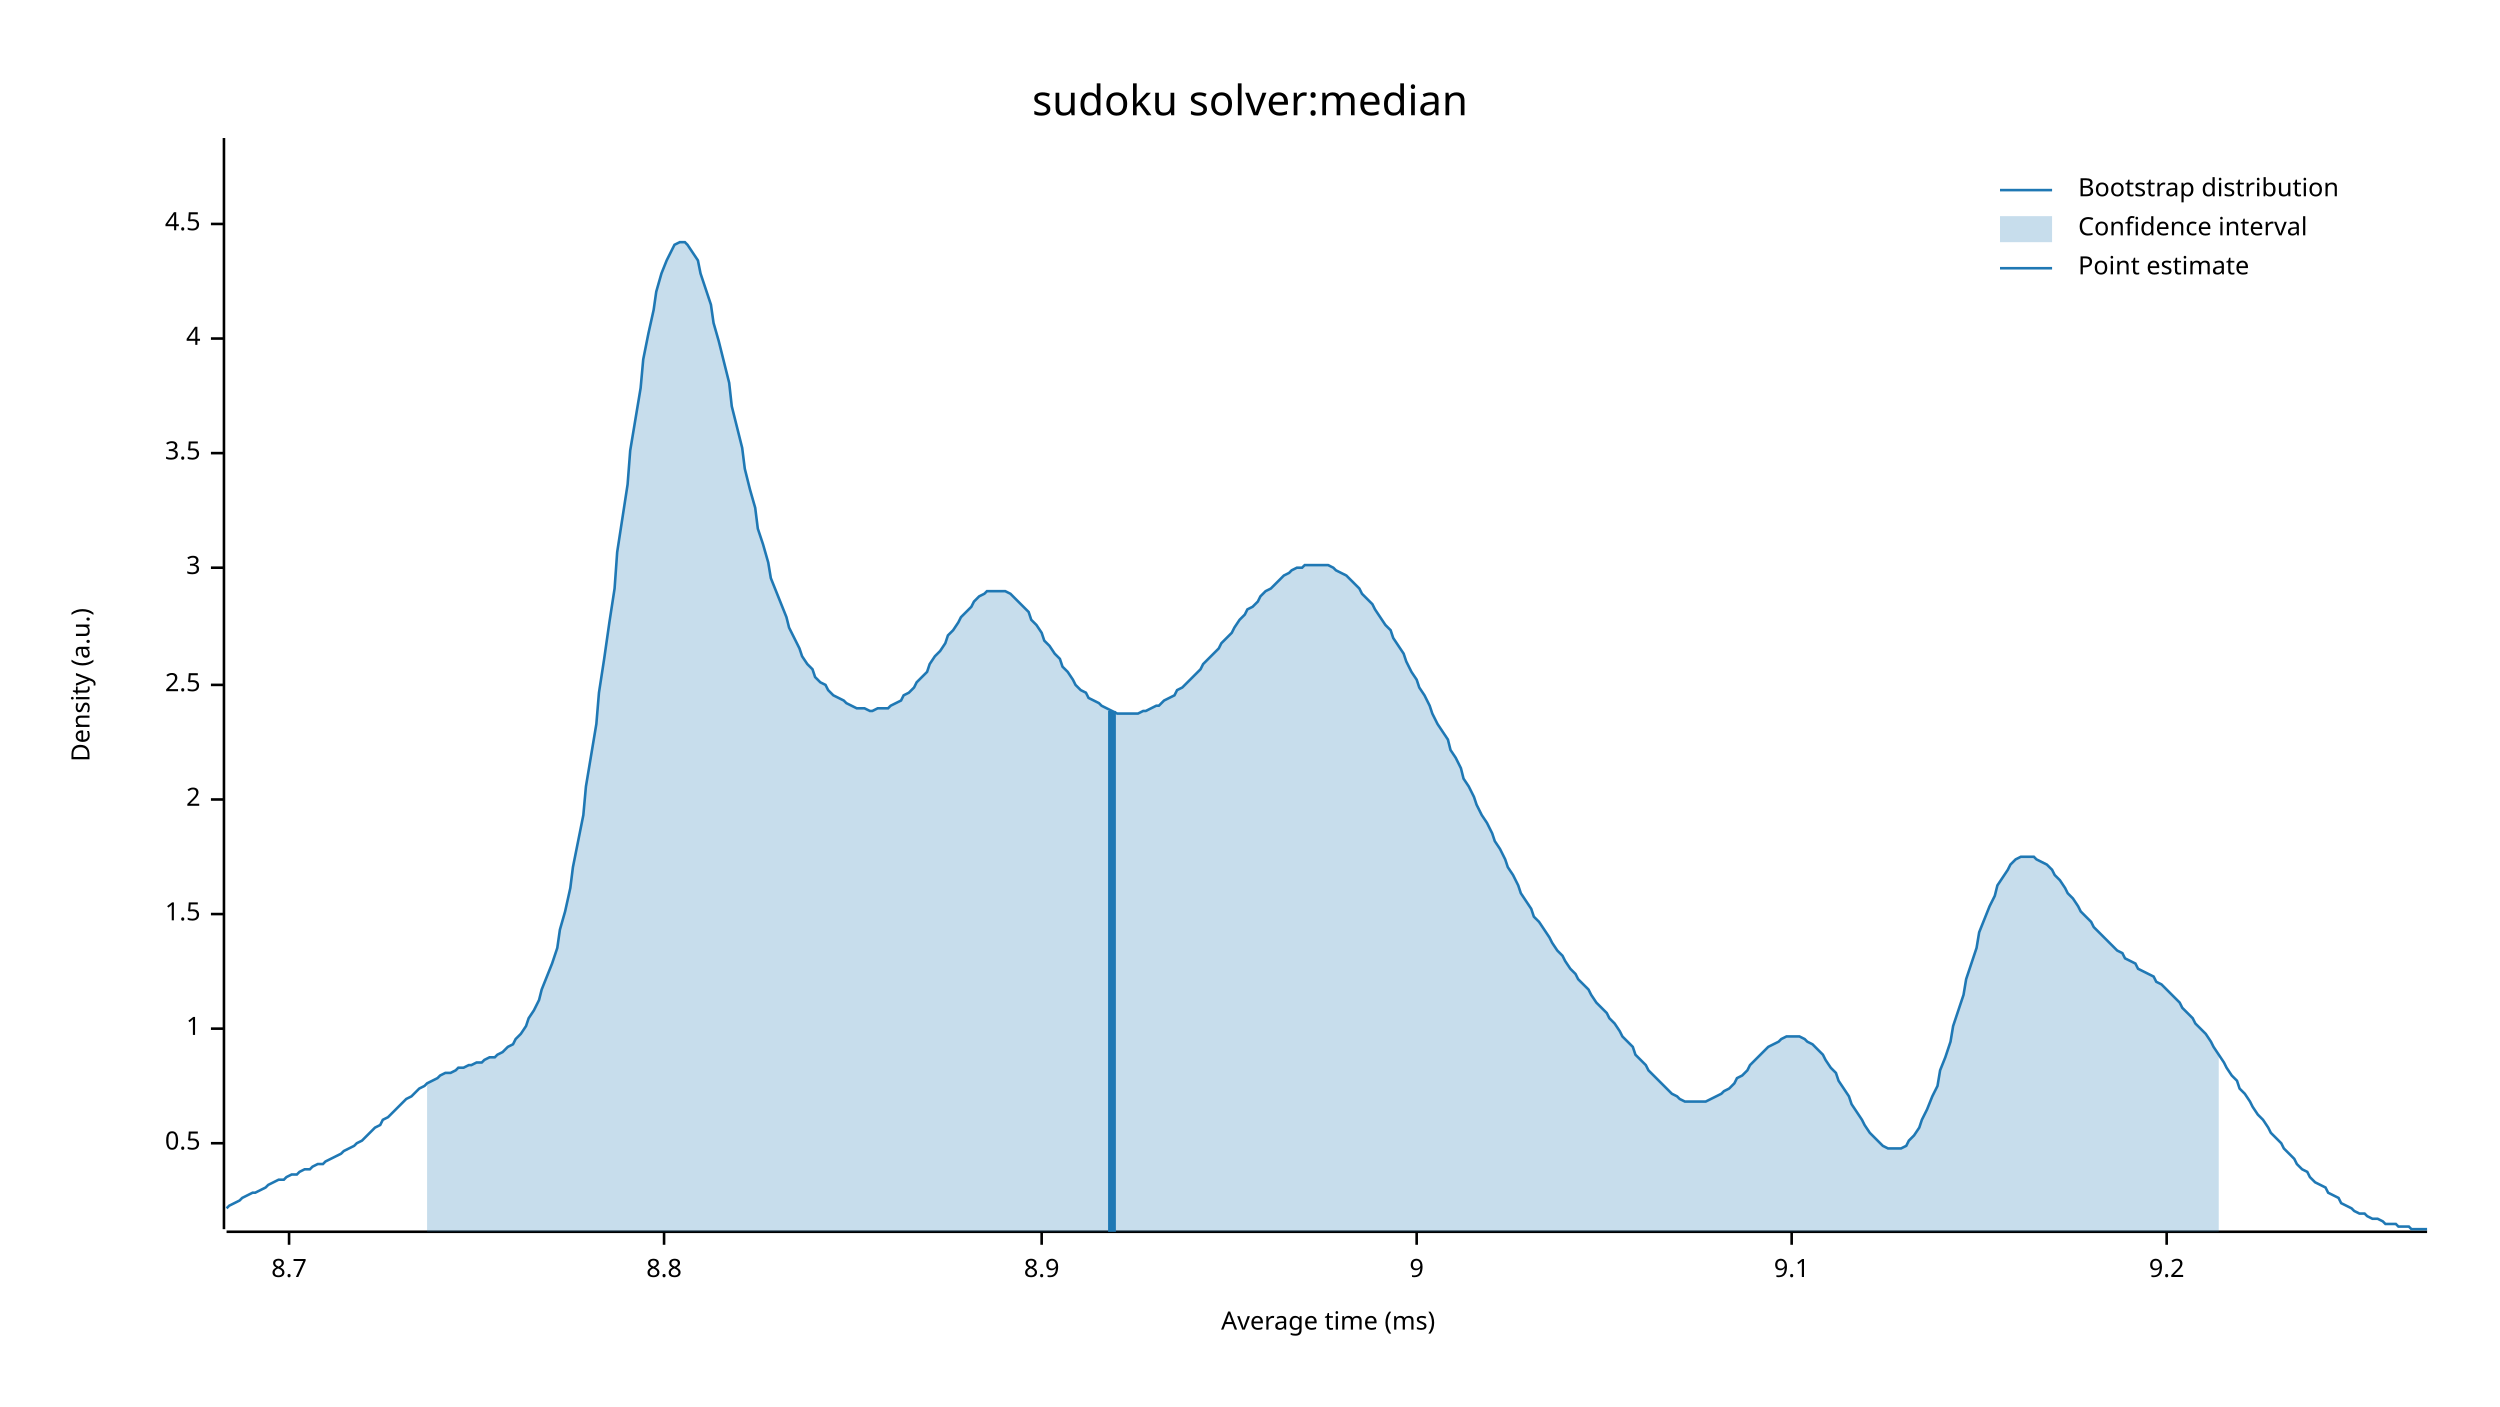
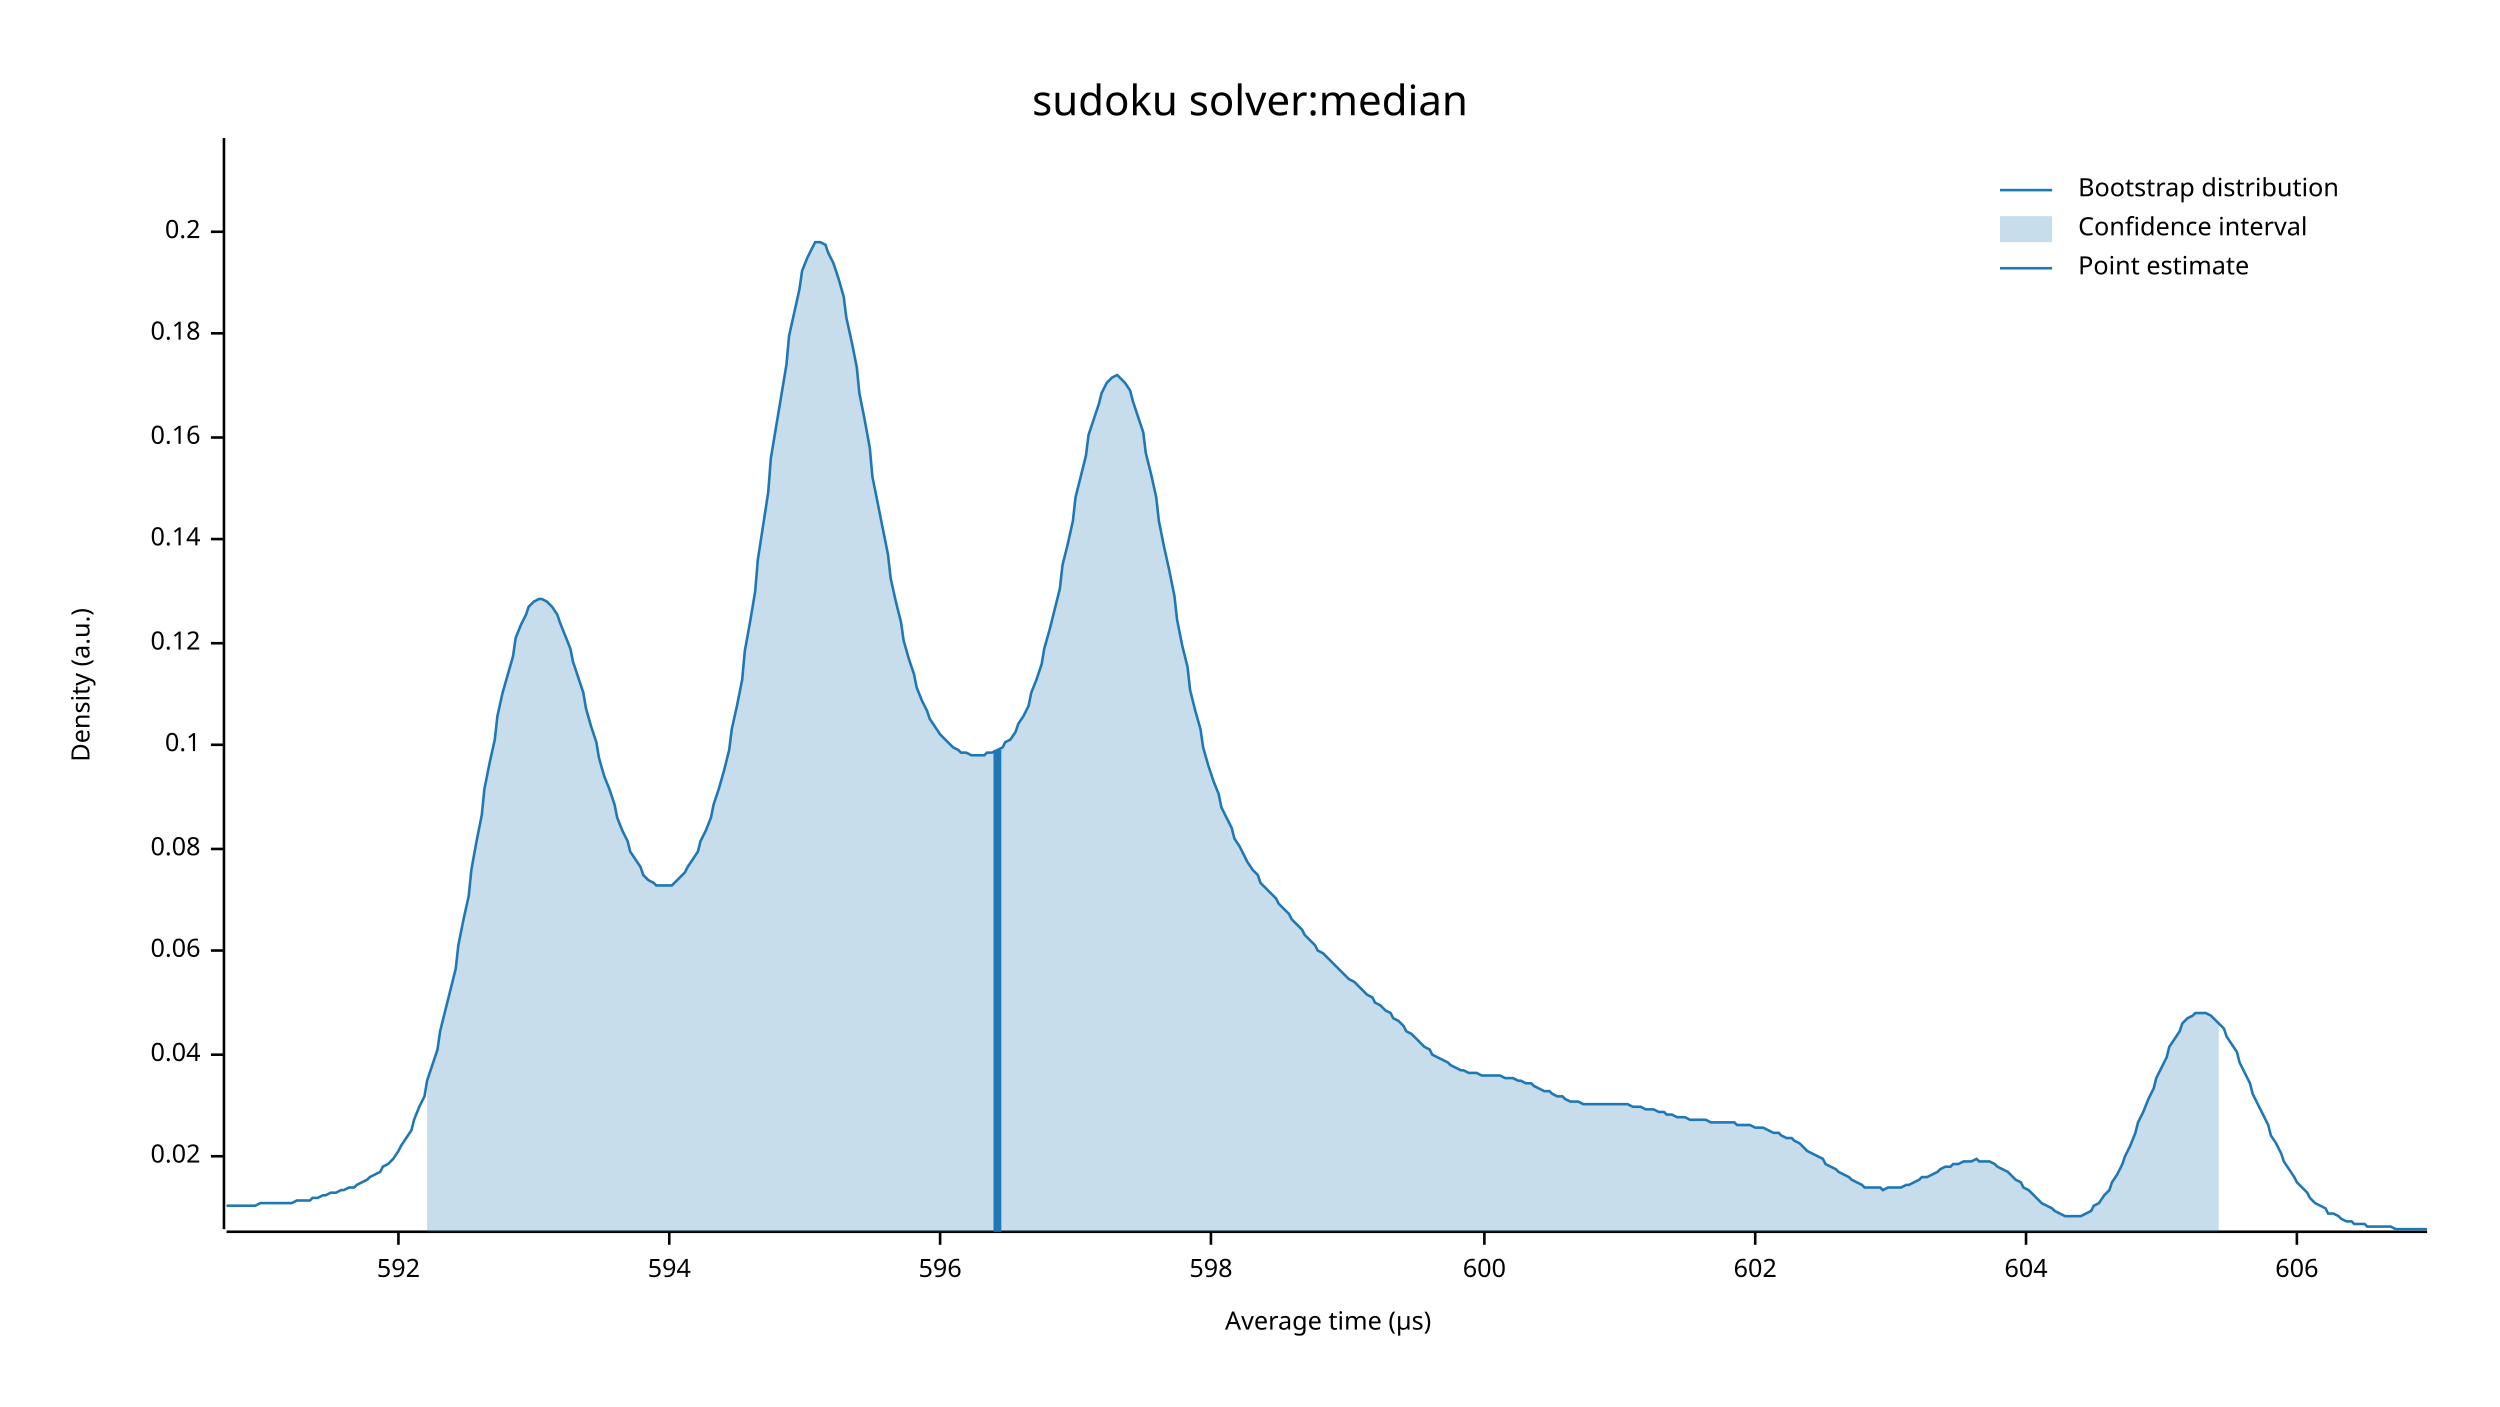
<svg xmlns="http://www.w3.org/2000/svg" width="960" height="540" viewBox="0 0 960 540">
  <text x="480" y="32" dy="0.76em" text-anchor="middle" font-family="sans-serif" font-size="16.129" opacity="1" fill="#000000">
sudoku solver:median
</text>
  <text x="27" y="263" dy="0.76em" text-anchor="middle" font-family="sans-serif" font-size="9.677" opacity="1" fill="#000000" transform="rotate(270, 27, 263)">
Density (a.u.)
</text>
  <text x="510" y="513" dy="-0.5ex" text-anchor="middle" font-family="sans-serif" font-size="9.677" opacity="1" fill="#000000">
- Average time (ms)
+ Average time (µs)
</text>
  <polyline fill="none" opacity="1" stroke="#000000" stroke-width="1" points="86,53 86,472 " />
-   <text x="77" y="439" dy="0.5ex" text-anchor="end" font-family="sans-serif" font-size="9.677" opacity="1" fill="#000000">
- 0.5
+   <text x="77" y="444" dy="0.5ex" text-anchor="end" font-family="sans-serif" font-size="9.677" opacity="1" fill="#000000">
+ 0.02
</text>
-   <polyline fill="none" opacity="1" stroke="#000000" stroke-width="1" points="81,439 86,439 " />
-   <text x="77" y="395" dy="0.5ex" text-anchor="end" font-family="sans-serif" font-size="9.677" opacity="1" fill="#000000">
- 1
+   <polyline fill="none" opacity="1" stroke="#000000" stroke-width="1" points="81,444 86,444 " />
+   <text x="77" y="405" dy="0.5ex" text-anchor="end" font-family="sans-serif" font-size="9.677" opacity="1" fill="#000000">
+ 0.04
</text>
-   <polyline fill="none" opacity="1" stroke="#000000" stroke-width="1" points="81,395 86,395 " />
-   <text x="77" y="351" dy="0.5ex" text-anchor="end" font-family="sans-serif" font-size="9.677" opacity="1" fill="#000000">
- 1.5
+   <polyline fill="none" opacity="1" stroke="#000000" stroke-width="1" points="81,405 86,405 " />
+   <text x="77" y="365" dy="0.5ex" text-anchor="end" font-family="sans-serif" font-size="9.677" opacity="1" fill="#000000">
+ 0.06
</text>
-   <polyline fill="none" opacity="1" stroke="#000000" stroke-width="1" points="81,351 86,351 " />
-   <text x="77" y="307" dy="0.5ex" text-anchor="end" font-family="sans-serif" font-size="9.677" opacity="1" fill="#000000">
- 2
+   <polyline fill="none" opacity="1" stroke="#000000" stroke-width="1" points="81,365 86,365 " />
+   <text x="77" y="326" dy="0.5ex" text-anchor="end" font-family="sans-serif" font-size="9.677" opacity="1" fill="#000000">
+ 0.08
</text>
-   <polyline fill="none" opacity="1" stroke="#000000" stroke-width="1" points="81,307 86,307 " />
-   <text x="77" y="263" dy="0.5ex" text-anchor="end" font-family="sans-serif" font-size="9.677" opacity="1" fill="#000000">
- 2.5
+   <polyline fill="none" opacity="1" stroke="#000000" stroke-width="1" points="81,326 86,326 " />
+   <text x="77" y="286" dy="0.5ex" text-anchor="end" font-family="sans-serif" font-size="9.677" opacity="1" fill="#000000">
+ 0.1
</text>
-   <polyline fill="none" opacity="1" stroke="#000000" stroke-width="1" points="81,263 86,263 " />
-   <text x="77" y="218" dy="0.5ex" text-anchor="end" font-family="sans-serif" font-size="9.677" opacity="1" fill="#000000">
- 3
+   <polyline fill="none" opacity="1" stroke="#000000" stroke-width="1" points="81,286 86,286 " />
+   <text x="77" y="247" dy="0.5ex" text-anchor="end" font-family="sans-serif" font-size="9.677" opacity="1" fill="#000000">
+ 0.12
</text>
-   <polyline fill="none" opacity="1" stroke="#000000" stroke-width="1" points="81,218 86,218 " />
-   <text x="77" y="174" dy="0.5ex" text-anchor="end" font-family="sans-serif" font-size="9.677" opacity="1" fill="#000000">
- 3.5
+   <polyline fill="none" opacity="1" stroke="#000000" stroke-width="1" points="81,247 86,247 " />
+   <text x="77" y="207" dy="0.5ex" text-anchor="end" font-family="sans-serif" font-size="9.677" opacity="1" fill="#000000">
+ 0.14
</text>
-   <polyline fill="none" opacity="1" stroke="#000000" stroke-width="1" points="81,174 86,174 " />
-   <text x="77" y="130" dy="0.5ex" text-anchor="end" font-family="sans-serif" font-size="9.677" opacity="1" fill="#000000">
- 4
+   <polyline fill="none" opacity="1" stroke="#000000" stroke-width="1" points="81,207 86,207 " />
+   <text x="77" y="168" dy="0.5ex" text-anchor="end" font-family="sans-serif" font-size="9.677" opacity="1" fill="#000000">
+ 0.16
</text>
-   <polyline fill="none" opacity="1" stroke="#000000" stroke-width="1" points="81,130 86,130 " />
-   <text x="77" y="86" dy="0.5ex" text-anchor="end" font-family="sans-serif" font-size="9.677" opacity="1" fill="#000000">
- 4.5
+   <polyline fill="none" opacity="1" stroke="#000000" stroke-width="1" points="81,168 86,168 " />
+   <text x="77" y="128" dy="0.5ex" text-anchor="end" font-family="sans-serif" font-size="9.677" opacity="1" fill="#000000">
+ 0.18
</text>
-   <polyline fill="none" opacity="1" stroke="#000000" stroke-width="1" points="81,86 86,86 " />
+   <polyline fill="none" opacity="1" stroke="#000000" stroke-width="1" points="81,128 86,128 " />
+   <text x="77" y="89" dy="0.5ex" text-anchor="end" font-family="sans-serif" font-size="9.677" opacity="1" fill="#000000">
+ 0.2
+ </text>
+   <polyline fill="none" opacity="1" stroke="#000000" stroke-width="1" points="81,89 86,89 " />
  <polyline fill="none" opacity="1" stroke="#000000" stroke-width="1" points="87,473 932,473 " />
-   <text x="111" y="483" dy="0.76em" text-anchor="middle" font-family="sans-serif" font-size="9.677" opacity="1" fill="#000000">
- 8.7
+   <text x="153" y="483" dy="0.76em" text-anchor="middle" font-family="sans-serif" font-size="9.677" opacity="1" fill="#000000">
+ 592
</text>
-   <polyline fill="none" opacity="1" stroke="#000000" stroke-width="1" points="111,473 111,478 " />
-   <text x="255" y="483" dy="0.76em" text-anchor="middle" font-family="sans-serif" font-size="9.677" opacity="1" fill="#000000">
- 8.8
+   <polyline fill="none" opacity="1" stroke="#000000" stroke-width="1" points="153,473 153,478 " />
+   <text x="257" y="483" dy="0.76em" text-anchor="middle" font-family="sans-serif" font-size="9.677" opacity="1" fill="#000000">
+ 594
</text>
-   <polyline fill="none" opacity="1" stroke="#000000" stroke-width="1" points="255,473 255,478 " />
-   <text x="400" y="483" dy="0.76em" text-anchor="middle" font-family="sans-serif" font-size="9.677" opacity="1" fill="#000000">
- 8.9
+   <polyline fill="none" opacity="1" stroke="#000000" stroke-width="1" points="257,473 257,478 " />
+   <text x="361" y="483" dy="0.76em" text-anchor="middle" font-family="sans-serif" font-size="9.677" opacity="1" fill="#000000">
+ 596
</text>
-   <polyline fill="none" opacity="1" stroke="#000000" stroke-width="1" points="400,473 400,478 " />
-   <text x="544" y="483" dy="0.76em" text-anchor="middle" font-family="sans-serif" font-size="9.677" opacity="1" fill="#000000">
- 9
+   <polyline fill="none" opacity="1" stroke="#000000" stroke-width="1" points="361,473 361,478 " />
+   <text x="465" y="483" dy="0.76em" text-anchor="middle" font-family="sans-serif" font-size="9.677" opacity="1" fill="#000000">
+ 598
</text>
-   <polyline fill="none" opacity="1" stroke="#000000" stroke-width="1" points="544,473 544,478 " />
-   <text x="688" y="483" dy="0.76em" text-anchor="middle" font-family="sans-serif" font-size="9.677" opacity="1" fill="#000000">
- 9.1
+   <polyline fill="none" opacity="1" stroke="#000000" stroke-width="1" points="465,473 465,478 " />
+   <text x="570" y="483" dy="0.76em" text-anchor="middle" font-family="sans-serif" font-size="9.677" opacity="1" fill="#000000">
+ 600
</text>
-   <polyline fill="none" opacity="1" stroke="#000000" stroke-width="1" points="688,473 688,478 " />
-   <text x="832" y="483" dy="0.76em" text-anchor="middle" font-family="sans-serif" font-size="9.677" opacity="1" fill="#000000">
- 9.2
+   <polyline fill="none" opacity="1" stroke="#000000" stroke-width="1" points="570,473 570,478 " />
+   <text x="674" y="483" dy="0.76em" text-anchor="middle" font-family="sans-serif" font-size="9.677" opacity="1" fill="#000000">
+ 602
</text>
-   <polyline fill="none" opacity="1" stroke="#000000" stroke-width="1" points="832,473 832,478 " />
-   <polyline fill="none" opacity="1" stroke="#1F78B4" stroke-width="1" points="87,464 88,463 90,462 92,461 93,460 95,459 97,458 98,458 100,457 102,456 103,455 105,454 107,453 109,453 110,452 112,451 114,451 115,450 117,449 119,449 120,448 122,447 124,447 125,446 127,445 129,444 131,443 132,442 134,441 136,440 137,439 139,438 141,436 142,435 144,433 146,432 147,430 149,429 151,427 153,425 154,424 156,422 158,421 159,420 161,418 163,417 164,416 166,415 168,414 169,413 171,412 173,412 175,411 176,410 178,410 180,409 181,409 183,408 185,408 186,407 188,406 190,406 191,405 193,404 195,402 197,401 198,399 200,397 202,394 203,391 205,388 207,384 208,380 210,375 212,370 214,364 215,357 217,350 219,341 220,333 222,323 224,313 225,302 227,290 229,278 230,266 232,253 234,239 236,226 237,212 239,199 241,186 242,173 244,161 246,149 247,138 249,128 251,119 252,112 254,105 256,100 258,96 259,94 261,93 263,93 264,94 266,97 268,100 269,105 271,111 273,117 274,124 276,131 278,139 280,147 281,156 283,164 285,172 286,180 288,188 290,195 291,203 293,209 295,216 296,222 298,227 300,232 302,237 303,241 305,245 307,249 308,252 310,255 312,257 313,260 315,262 317,263 318,265 320,267 322,268 324,269 325,270 327,271 329,272 330,272 332,272 334,273 335,273 337,272 339,272 341,272 342,271 344,270 346,269 347,267 349,266 351,264 352,262 354,260 356,258 357,255 359,252 361,250 363,247 364,244 366,242 368,239 369,237 371,235 373,233 374,231 376,229 378,228 379,227 381,227 383,227 385,227 386,227 388,228 390,230 391,231 393,233 395,235 396,238 398,240 400,243 401,246 403,248 405,251 407,253 408,256 410,258 412,261 413,263 415,265 417,266 418,268 420,269 422,270 423,271 425,272 427,273 429,274 430,274 432,274 434,274 435,274 437,274 439,273 440,273 442,272 444,271 445,271 447,269 449,268 451,267 452,265 454,264 456,262 457,261 459,259 461,257 462,255 464,253 466,251 468,249 469,247 471,245 473,243 474,241 476,238 478,236 479,234 481,233 483,231 484,229 486,227 488,226 490,224 491,223 493,221 495,220 496,219 498,218 500,218 501,217 503,217 505,217 506,217 508,217 510,217 512,218 513,219 515,220 517,221 518,222 520,224 522,226 523,228 525,230 527,232 528,234 530,237 532,240 534,242 535,245 537,248 539,251 540,254 542,258 544,261 545,264 547,267 549,271 550,274 552,278 554,281 556,284 557,288 559,291 561,295 562,299 564,302 566,306 567,309 569,313 571,316 573,320 574,323 576,326 578,330 579,333 581,336 583,340 584,343 586,346 588,349 589,352 591,354 593,357 595,360 596,362 598,365 600,367 601,369 603,372 605,374 606,376 608,378 610,380 611,382 613,385 615,387 617,389 618,391 620,393 622,396 623,398 625,400 627,402 628,405 630,407 632,409 633,411 635,413 637,415 639,417 640,418 642,420 644,421 645,422 647,423 649,423 650,423 652,423 654,423 655,423 657,422 659,421 661,420 662,419 664,418 666,416 667,414 669,413 671,411 672,409 674,407 676,405 677,404 679,402 681,401 683,400 684,399 686,398 688,398 689,398 691,398 693,399 694,400 696,401 698,403 700,405 701,407 703,410 705,412 706,415 708,418 710,421 711,424 713,427 715,430 716,432 718,435 720,437 722,439 723,440 725,441 727,441 728,441 730,441 732,440 733,438 735,436 737,433 738,430 740,426 742,421 744,417 745,411 747,406 749,400 750,394 752,388 754,382 755,376 757,370 759,364 760,358 762,353 764,348 766,344 767,340 769,337 771,334 772,332 774,330 776,329 777,329 779,329 781,329 782,330 784,331 786,332 788,334 789,336 791,338 793,341 794,343 796,345 798,348 799,350 801,352 803,354 804,356 806,358 808,360 810,362 811,363 813,365 815,366 816,368 818,369 820,370 821,372 823,373 825,374 827,375 828,377 830,378 832,380 833,381 835,383 837,385 838,387 840,389 842,391 843,393 845,395 847,397 849,400 850,402 852,405 854,408 855,410 857,413 859,415 860,418 862,420 864,423 865,425 867,428 869,430 871,433 872,435 874,437 876,439 877,441 879,443 881,445 882,447 884,449 886,450 887,452 889,454 891,455 893,456 894,458 896,459 898,460 899,462 901,463 903,464 904,465 906,466 908,466 909,467 911,468 913,468 915,469 916,470 918,470 920,470 921,471 923,471 925,471 926,472 928,472 930,472 932,472 " />
-   <polygon opacity="0.25" fill="#1F78B4" points="164,416 166,415 168,414 169,413 171,412 173,412 175,411 176,410 178,410 180,409 181,409 183,408 185,408 186,407 188,406 190,406 191,405 193,404 195,402 197,401 198,399 200,397 202,394 203,391 205,388 207,384 208,380 210,375 212,370 214,364 215,357 217,350 219,341 220,333 222,323 224,313 225,302 227,290 229,278 230,266 232,253 234,239 236,226 237,212 239,199 241,186 242,173 244,161 246,149 247,138 249,128 251,119 252,112 254,105 256,100 258,96 259,94 261,93 263,93 264,94 266,97 268,100 269,105 271,111 273,117 274,124 276,131 278,139 280,147 281,156 283,164 285,172 286,180 288,188 290,195 291,203 293,209 295,216 296,222 298,227 300,232 302,237 303,241 305,245 307,249 308,252 310,255 312,257 313,260 315,262 317,263 318,265 320,267 322,268 324,269 325,270 327,271 329,272 330,272 332,272 334,273 335,273 337,272 339,272 341,272 342,271 344,270 346,269 347,267 349,266 351,264 352,262 354,260 356,258 357,255 359,252 361,250 363,247 364,244 366,242 368,239 369,237 371,235 373,233 374,231 376,229 378,228 379,227 381,227 383,227 385,227 386,227 388,228 390,230 391,231 393,233 395,235 396,238 398,240 400,243 401,246 403,248 405,251 407,253 408,256 410,258 412,261 413,263 415,265 417,266 418,268 420,269 422,270 423,271 425,272 427,273 429,274 430,274 432,274 434,274 435,274 437,274 439,273 440,273 442,272 444,271 445,271 447,269 449,268 451,267 452,265 454,264 456,262 457,261 459,259 461,257 462,255 464,253 466,251 468,249 469,247 471,245 473,243 474,241 476,238 478,236 479,234 481,233 483,231 484,229 486,227 488,226 490,224 491,223 493,221 495,220 496,219 498,218 500,218 501,217 503,217 505,217 506,217 508,217 510,217 512,218 513,219 515,220 517,221 518,222 520,224 522,226 523,228 525,230 527,232 528,234 530,237 532,240 534,242 535,245 537,248 539,251 540,254 542,258 544,261 545,264 547,267 549,271 550,274 552,278 554,281 556,284 557,288 559,291 561,295 562,299 564,302 566,306 567,309 569,313 571,316 573,320 574,323 576,326 578,330 579,333 581,336 583,340 584,343 586,346 588,349 589,352 591,354 593,357 595,360 596,362 598,365 600,367 601,369 603,372 605,374 606,376 608,378 610,380 611,382 613,385 615,387 617,389 618,391 620,393 622,396 623,398 625,400 627,402 628,405 630,407 632,409 633,411 635,413 637,415 639,417 640,418 642,420 644,421 645,422 647,423 649,423 650,423 652,423 654,423 655,423 657,422 659,421 661,420 662,419 664,418 666,416 667,414 669,413 671,411 672,409 674,407 676,405 677,404 679,402 681,401 683,400 684,399 686,398 688,398 689,398 691,398 693,399 694,400 696,401 698,403 700,405 701,407 703,410 705,412 706,415 708,418 710,421 711,424 713,427 715,430 716,432 718,435 720,437 722,439 723,440 725,441 727,441 728,441 730,441 732,440 733,438 735,436 737,433 738,430 740,426 742,421 744,417 745,411 747,406 749,400 750,394 752,388 754,382 755,376 757,370 759,364 760,358 762,353 764,348 766,344 767,340 769,337 771,334 772,332 774,330 776,329 777,329 779,329 781,329 782,330 784,331 786,332 788,334 789,336 791,338 793,341 794,343 796,345 798,348 799,350 801,352 803,354 804,356 806,358 808,360 810,362 811,363 813,365 815,366 816,368 818,369 820,370 821,372 823,373 825,374 827,375 828,377 830,378 832,380 833,381 835,383 837,385 838,387 840,389 842,391 843,393 845,395 847,397 849,400 850,402 852,405 852,473 164,473 " />
-   <polyline fill="none" opacity="1" stroke="#1F78B4" stroke-width="3" points="427,473 427,273 " />
+   <polyline fill="none" opacity="1" stroke="#000000" stroke-width="1" points="674,473 674,478 " />
+   <text x="778" y="483" dy="0.76em" text-anchor="middle" font-family="sans-serif" font-size="9.677" opacity="1" fill="#000000">
+ 604
+ </text>
+   <polyline fill="none" opacity="1" stroke="#000000" stroke-width="1" points="778,473 778,478 " />
+   <text x="882" y="483" dy="0.76em" text-anchor="middle" font-family="sans-serif" font-size="9.677" opacity="1" fill="#000000">
+ 606
+ </text>
+   <polyline fill="none" opacity="1" stroke="#000000" stroke-width="1" points="882,473 882,478 " />
+   <polyline fill="none" opacity="1" stroke="#1F78B4" stroke-width="1" points="87,463 88,463 90,463 92,463 93,463 95,463 97,463 98,463 100,462 102,462 103,462 105,462 107,462 109,462 110,462 112,462 114,461 115,461 117,461 119,461 120,460 122,460 124,459 125,459 127,458 129,458 131,457 132,457 134,456 136,456 137,455 139,454 141,453 142,452 144,451 146,450 147,448 149,447 151,445 153,442 154,440 156,437 158,434 159,430 161,425 163,421 164,415 166,409 168,403 169,396 171,388 173,380 175,372 176,363 178,353 180,344 181,334 183,323 185,313 186,303 188,293 190,284 191,275 193,266 195,259 197,252 198,245 200,240 202,236 203,233 205,231 207,230 208,230 210,231 212,233 214,236 215,239 217,244 219,249 220,254 222,260 224,266 225,272 227,279 229,285 230,291 232,298 234,303 236,309 237,314 239,319 241,323 242,327 244,330 246,333 247,336 249,338 251,339 252,340 254,340 256,340 258,340 259,339 261,337 263,335 264,333 266,330 268,327 269,323 271,319 273,314 274,309 276,303 278,296 280,288 281,280 283,271 285,261 286,250 288,239 290,227 291,215 293,202 295,189 296,176 298,164 300,152 302,140 303,129 305,120 307,111 308,104 310,99 312,95 313,93 315,93 317,94 318,97 320,101 322,107 324,114 325,122 327,131 329,141 330,151 332,161 334,172 335,183 337,193 339,203 341,213 342,222 344,231 346,239 347,246 349,253 351,259 352,264 354,269 356,273 357,276 359,279 361,282 363,284 364,285 366,287 368,288 369,289 371,289 373,290 374,290 376,290 378,290 379,289 381,289 383,288 385,287 386,285 388,284 390,281 391,278 393,275 395,271 396,266 398,261 400,255 401,249 403,242 405,234 407,226 408,217 410,209 412,200 413,191 415,183 417,175 418,167 420,161 422,155 423,151 425,147 427,145 429,144 430,145 432,147 434,150 435,154 437,160 439,166 440,174 442,182 444,191 445,200 447,210 449,219 451,229 452,238 454,248 456,256 457,265 459,273 461,280 462,287 464,294 466,300 468,305 469,310 471,314 473,318 474,322 476,325 478,329 479,331 481,334 483,336 484,339 486,341 488,343 490,345 491,347 493,349 495,351 496,353 498,355 500,357 501,359 503,361 505,363 506,365 508,366 510,368 512,370 513,371 515,373 517,375 518,376 520,377 522,379 523,380 525,382 527,383 528,385 530,386 532,388 534,389 535,391 537,392 539,394 540,396 542,397 544,399 545,400 547,402 549,403 550,405 552,406 554,407 556,408 557,409 559,410 561,411 562,411 564,412 566,412 567,412 569,413 571,413 573,413 574,413 576,413 578,414 579,414 581,414 583,415 584,415 586,416 588,416 589,417 591,418 593,419 595,419 596,420 598,421 600,421 601,422 603,423 605,423 606,423 608,424 610,424 611,424 613,424 615,424 617,424 618,424 620,424 622,424 623,424 625,424 627,425 628,425 630,425 632,426 633,426 635,426 637,427 639,427 640,428 642,428 644,429 645,429 647,429 649,430 650,430 652,430 654,430 655,430 657,431 659,431 661,431 662,431 664,431 666,431 667,432 669,432 671,432 672,432 674,433 676,433 677,433 679,434 681,435 683,435 684,436 686,437 688,437 689,438 691,439 693,441 694,442 696,443 698,444 700,445 701,447 703,448 705,449 706,450 708,451 710,452 711,453 713,454 715,455 716,456 718,456 720,456 722,456 723,457 725,456 727,456 728,456 730,456 732,455 733,455 735,454 737,453 738,452 740,452 742,451 744,450 745,449 747,448 749,448 750,447 752,447 754,446 755,446 757,446 759,445 760,446 762,446 764,446 766,447 767,448 769,449 771,450 772,451 774,453 776,454 777,456 779,457 781,459 782,460 784,462 786,463 788,464 789,465 791,466 793,467 794,467 796,467 798,467 799,467 801,466 803,465 804,463 806,462 808,459 810,457 811,454 813,451 815,447 816,444 818,440 820,435 821,431 823,427 825,422 827,418 828,414 830,410 832,406 833,402 835,399 837,396 838,393 840,391 842,390 843,389 845,389 847,389 849,390 850,391 852,393 854,395 855,398 857,401 859,404 860,408 862,412 864,416 865,420 867,424 869,428 871,432 872,436 874,439 876,443 877,446 879,449 881,452 882,454 884,456 886,458 887,460 889,462 891,463 893,464 894,466 896,466 898,467 899,468 901,469 903,469 904,470 906,470 908,470 909,471 911,471 913,471 915,471 916,471 918,471 920,472 921,472 923,472 925,472 926,472 928,472 930,472 932,472 " />
+   <polygon opacity="0.25" fill="#1F78B4" points="164,415 166,409 168,403 169,396 171,388 173,380 175,372 176,363 178,353 180,344 181,334 183,323 185,313 186,303 188,293 190,284 191,275 193,266 195,259 197,252 198,245 200,240 202,236 203,233 205,231 207,230 208,230 210,231 212,233 214,236 215,239 217,244 219,249 220,254 222,260 224,266 225,272 227,279 229,285 230,291 232,298 234,303 236,309 237,314 239,319 241,323 242,327 244,330 246,333 247,336 249,338 251,339 252,340 254,340 256,340 258,340 259,339 261,337 263,335 264,333 266,330 268,327 269,323 271,319 273,314 274,309 276,303 278,296 280,288 281,280 283,271 285,261 286,250 288,239 290,227 291,215 293,202 295,189 296,176 298,164 300,152 302,140 303,129 305,120 307,111 308,104 310,99 312,95 313,93 315,93 317,94 318,97 320,101 322,107 324,114 325,122 327,131 329,141 330,151 332,161 334,172 335,183 337,193 339,203 341,213 342,222 344,231 346,239 347,246 349,253 351,259 352,264 354,269 356,273 357,276 359,279 361,282 363,284 364,285 366,287 368,288 369,289 371,289 373,290 374,290 376,290 378,290 379,289 381,289 383,288 385,287 386,285 388,284 390,281 391,278 393,275 395,271 396,266 398,261 400,255 401,249 403,242 405,234 407,226 408,217 410,209 412,200 413,191 415,183 417,175 418,167 420,161 422,155 423,151 425,147 427,145 429,144 430,145 432,147 434,150 435,154 437,160 439,166 440,174 442,182 444,191 445,200 447,210 449,219 451,229 452,238 454,248 456,256 457,265 459,273 461,280 462,287 464,294 466,300 468,305 469,310 471,314 473,318 474,322 476,325 478,329 479,331 481,334 483,336 484,339 486,341 488,343 490,345 491,347 493,349 495,351 496,353 498,355 500,357 501,359 503,361 505,363 506,365 508,366 510,368 512,370 513,371 515,373 517,375 518,376 520,377 522,379 523,380 525,382 527,383 528,385 530,386 532,388 534,389 535,391 537,392 539,394 540,396 542,397 544,399 545,400 547,402 549,403 550,405 552,406 554,407 556,408 557,409 559,410 561,411 562,411 564,412 566,412 567,412 569,413 571,413 573,413 574,413 576,413 578,414 579,414 581,414 583,415 584,415 586,416 588,416 589,417 591,418 593,419 595,419 596,420 598,421 600,421 601,422 603,423 605,423 606,423 608,424 610,424 611,424 613,424 615,424 617,424 618,424 620,424 622,424 623,424 625,424 627,425 628,425 630,425 632,426 633,426 635,426 637,427 639,427 640,428 642,428 644,429 645,429 647,429 649,430 650,430 652,430 654,430 655,430 657,431 659,431 661,431 662,431 664,431 666,431 667,432 669,432 671,432 672,432 674,433 676,433 677,433 679,434 681,435 683,435 684,436 686,437 688,437 689,438 691,439 693,441 694,442 696,443 698,444 700,445 701,447 703,448 705,449 706,450 708,451 710,452 711,453 713,454 715,455 716,456 718,456 720,456 722,456 723,457 725,456 727,456 728,456 730,456 732,455 733,455 735,454 737,453 738,452 740,452 742,451 744,450 745,449 747,448 749,448 750,447 752,447 754,446 755,446 757,446 759,445 760,446 762,446 764,446 766,447 767,448 769,449 771,450 772,451 774,453 776,454 777,456 779,457 781,459 782,460 784,462 786,463 788,464 789,465 791,466 793,467 794,467 796,467 798,467 799,467 801,466 803,465 804,463 806,462 808,459 810,457 811,454 813,451 815,447 816,444 818,440 820,435 821,431 823,427 825,422 827,418 828,414 830,410 832,406 833,402 835,399 837,396 838,393 840,391 842,390 843,389 845,389 847,389 849,390 850,391 852,393 852,473 164,473 " />
+   <polyline fill="none" opacity="1" stroke="#1F78B4" stroke-width="3" points="383,473 383,288 " />
  <text x="798" y="68" dy="0.76em" text-anchor="start" font-family="sans-serif" font-size="9.677" opacity="1" fill="#000000">
Bootstrap distribution
</text>
  <text x="798" y="83" dy="0.76em" text-anchor="start" font-family="sans-serif" font-size="9.677" opacity="1" fill="#000000">
Confidence interval
</text>
  <text x="798" y="98" dy="0.76em" text-anchor="start" font-family="sans-serif" font-size="9.677" opacity="1" fill="#000000">
Point estimate
</text>
  <polyline fill="none" opacity="1" stroke="#1F78B4" stroke-width="1" points="768,73 788,73 " />
  <rect x="768" y="83" width="20" height="10" opacity="0.25" fill="#1F78B4" stroke="none" />
  <polyline fill="none" opacity="1" stroke="#1F78B4" stroke-width="1" points="768,103 788,103 " />
</svg>
